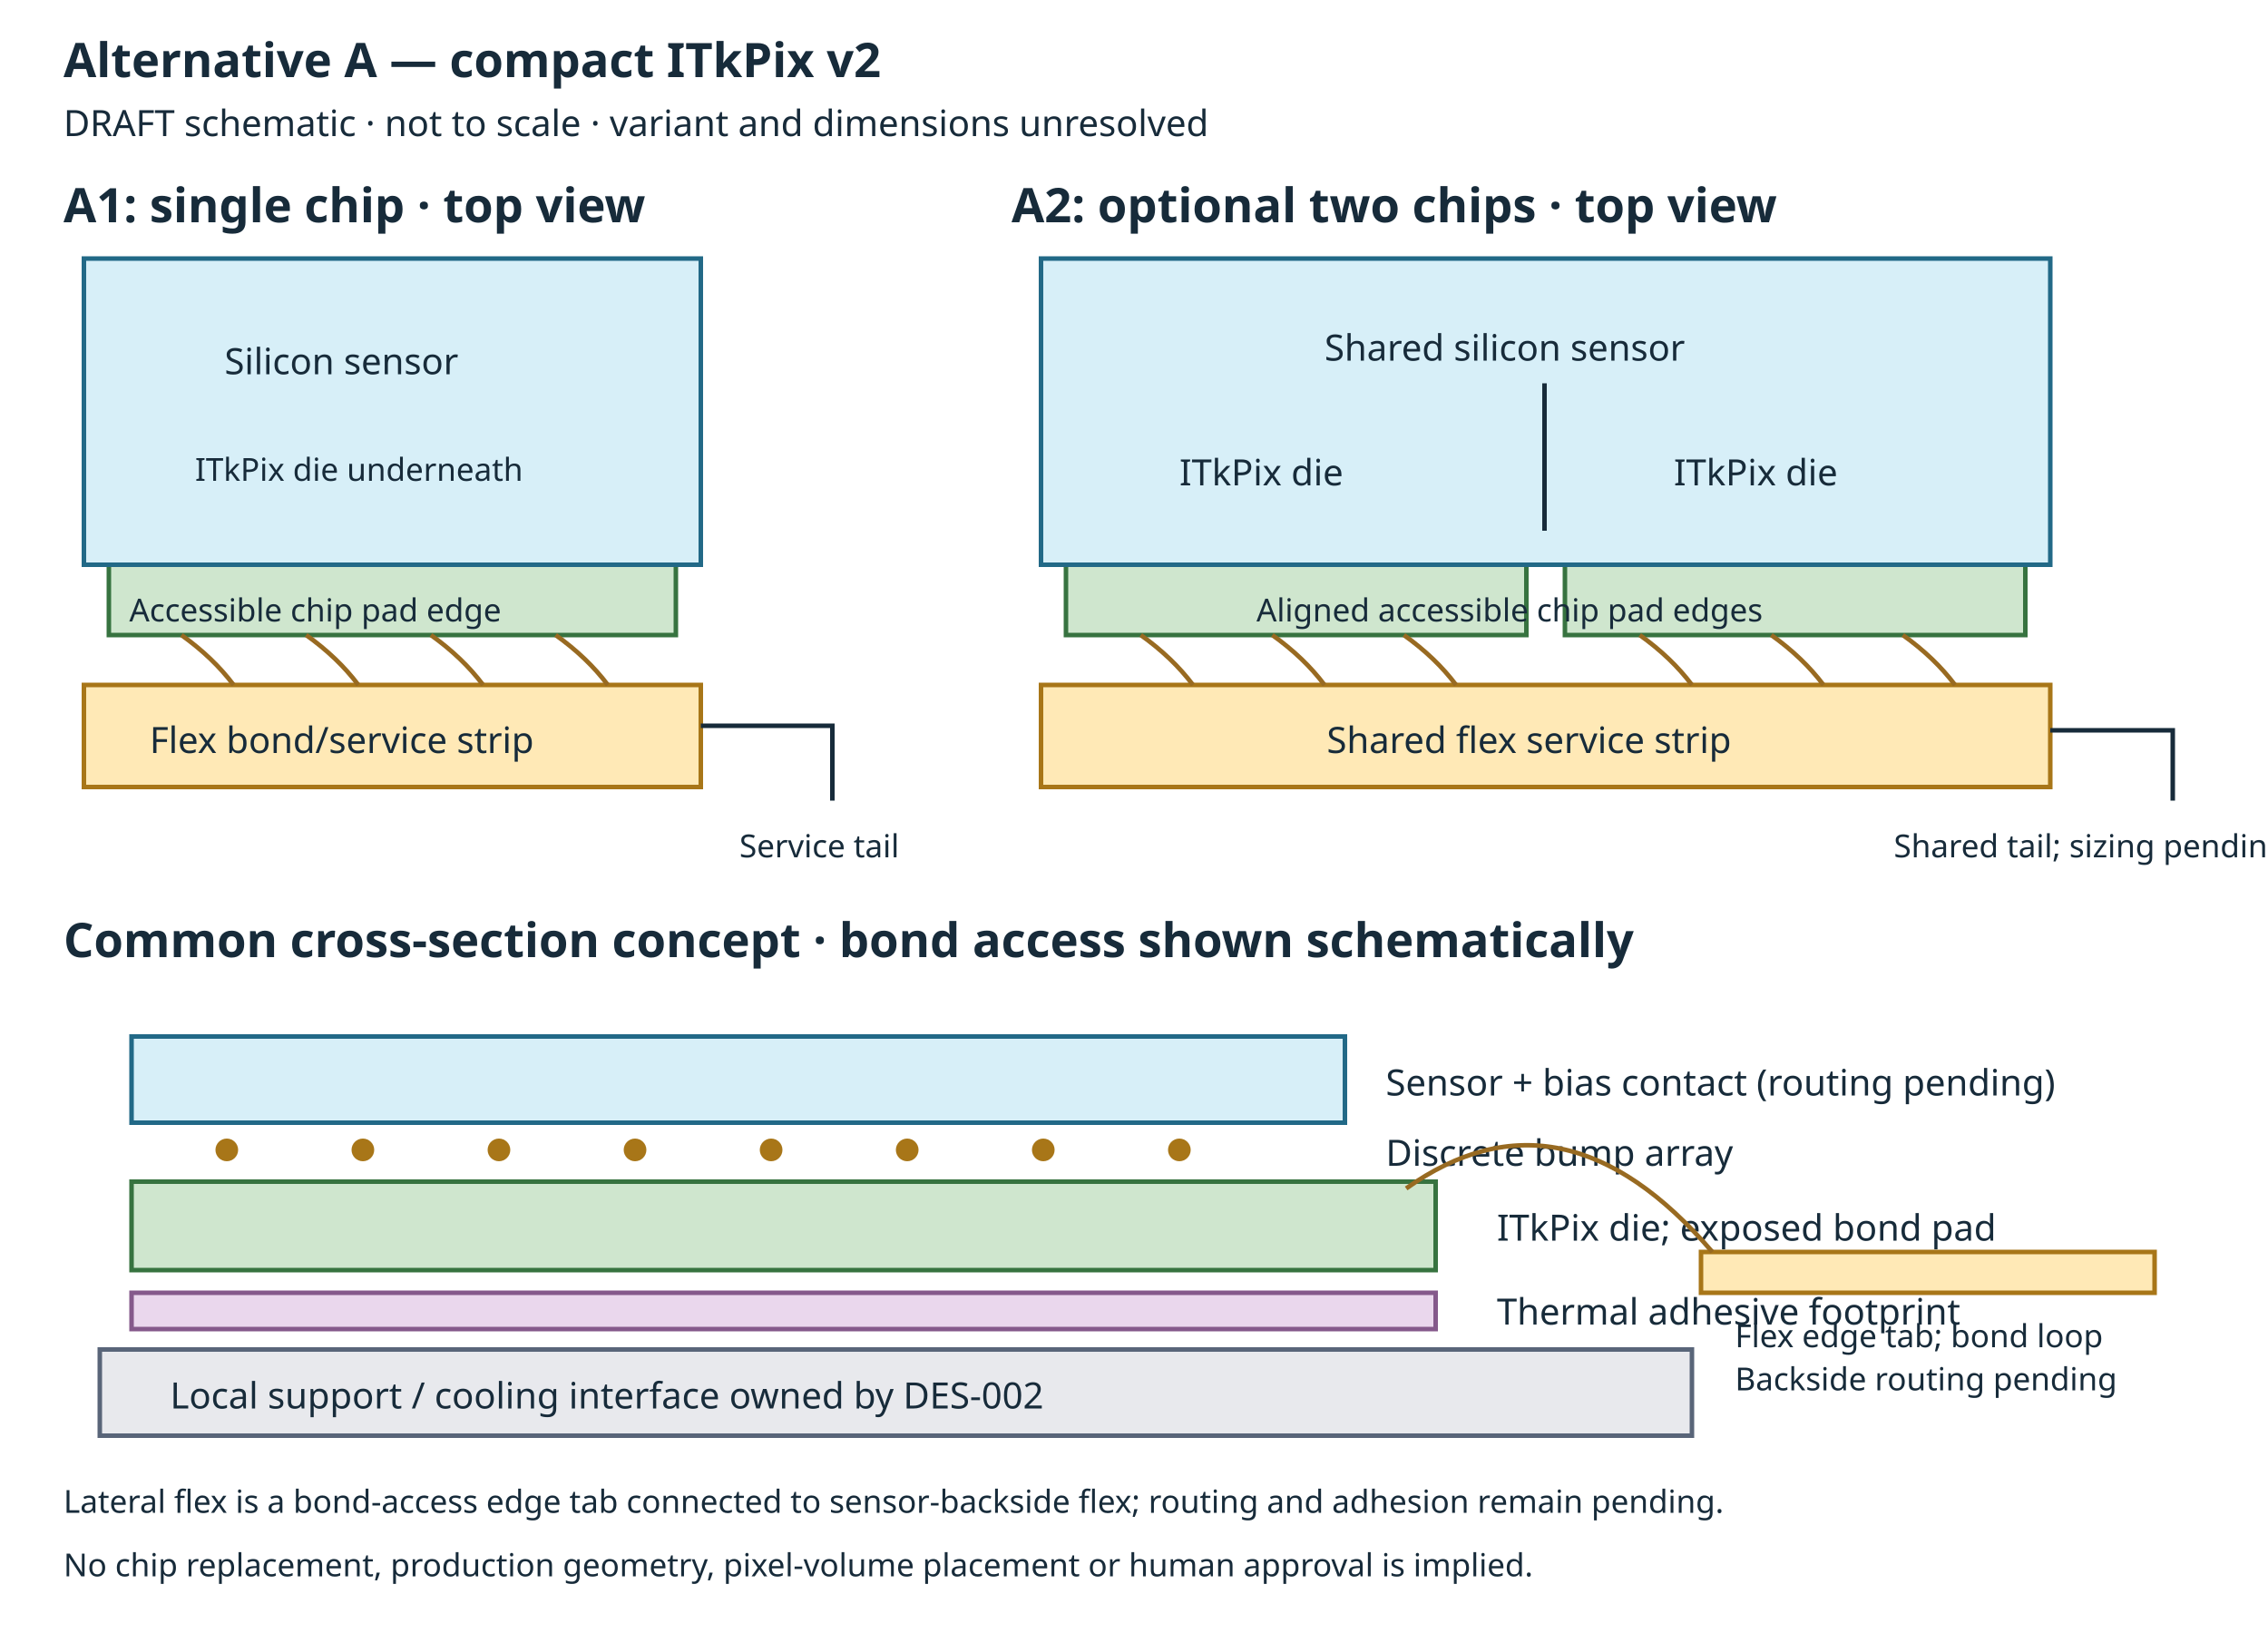
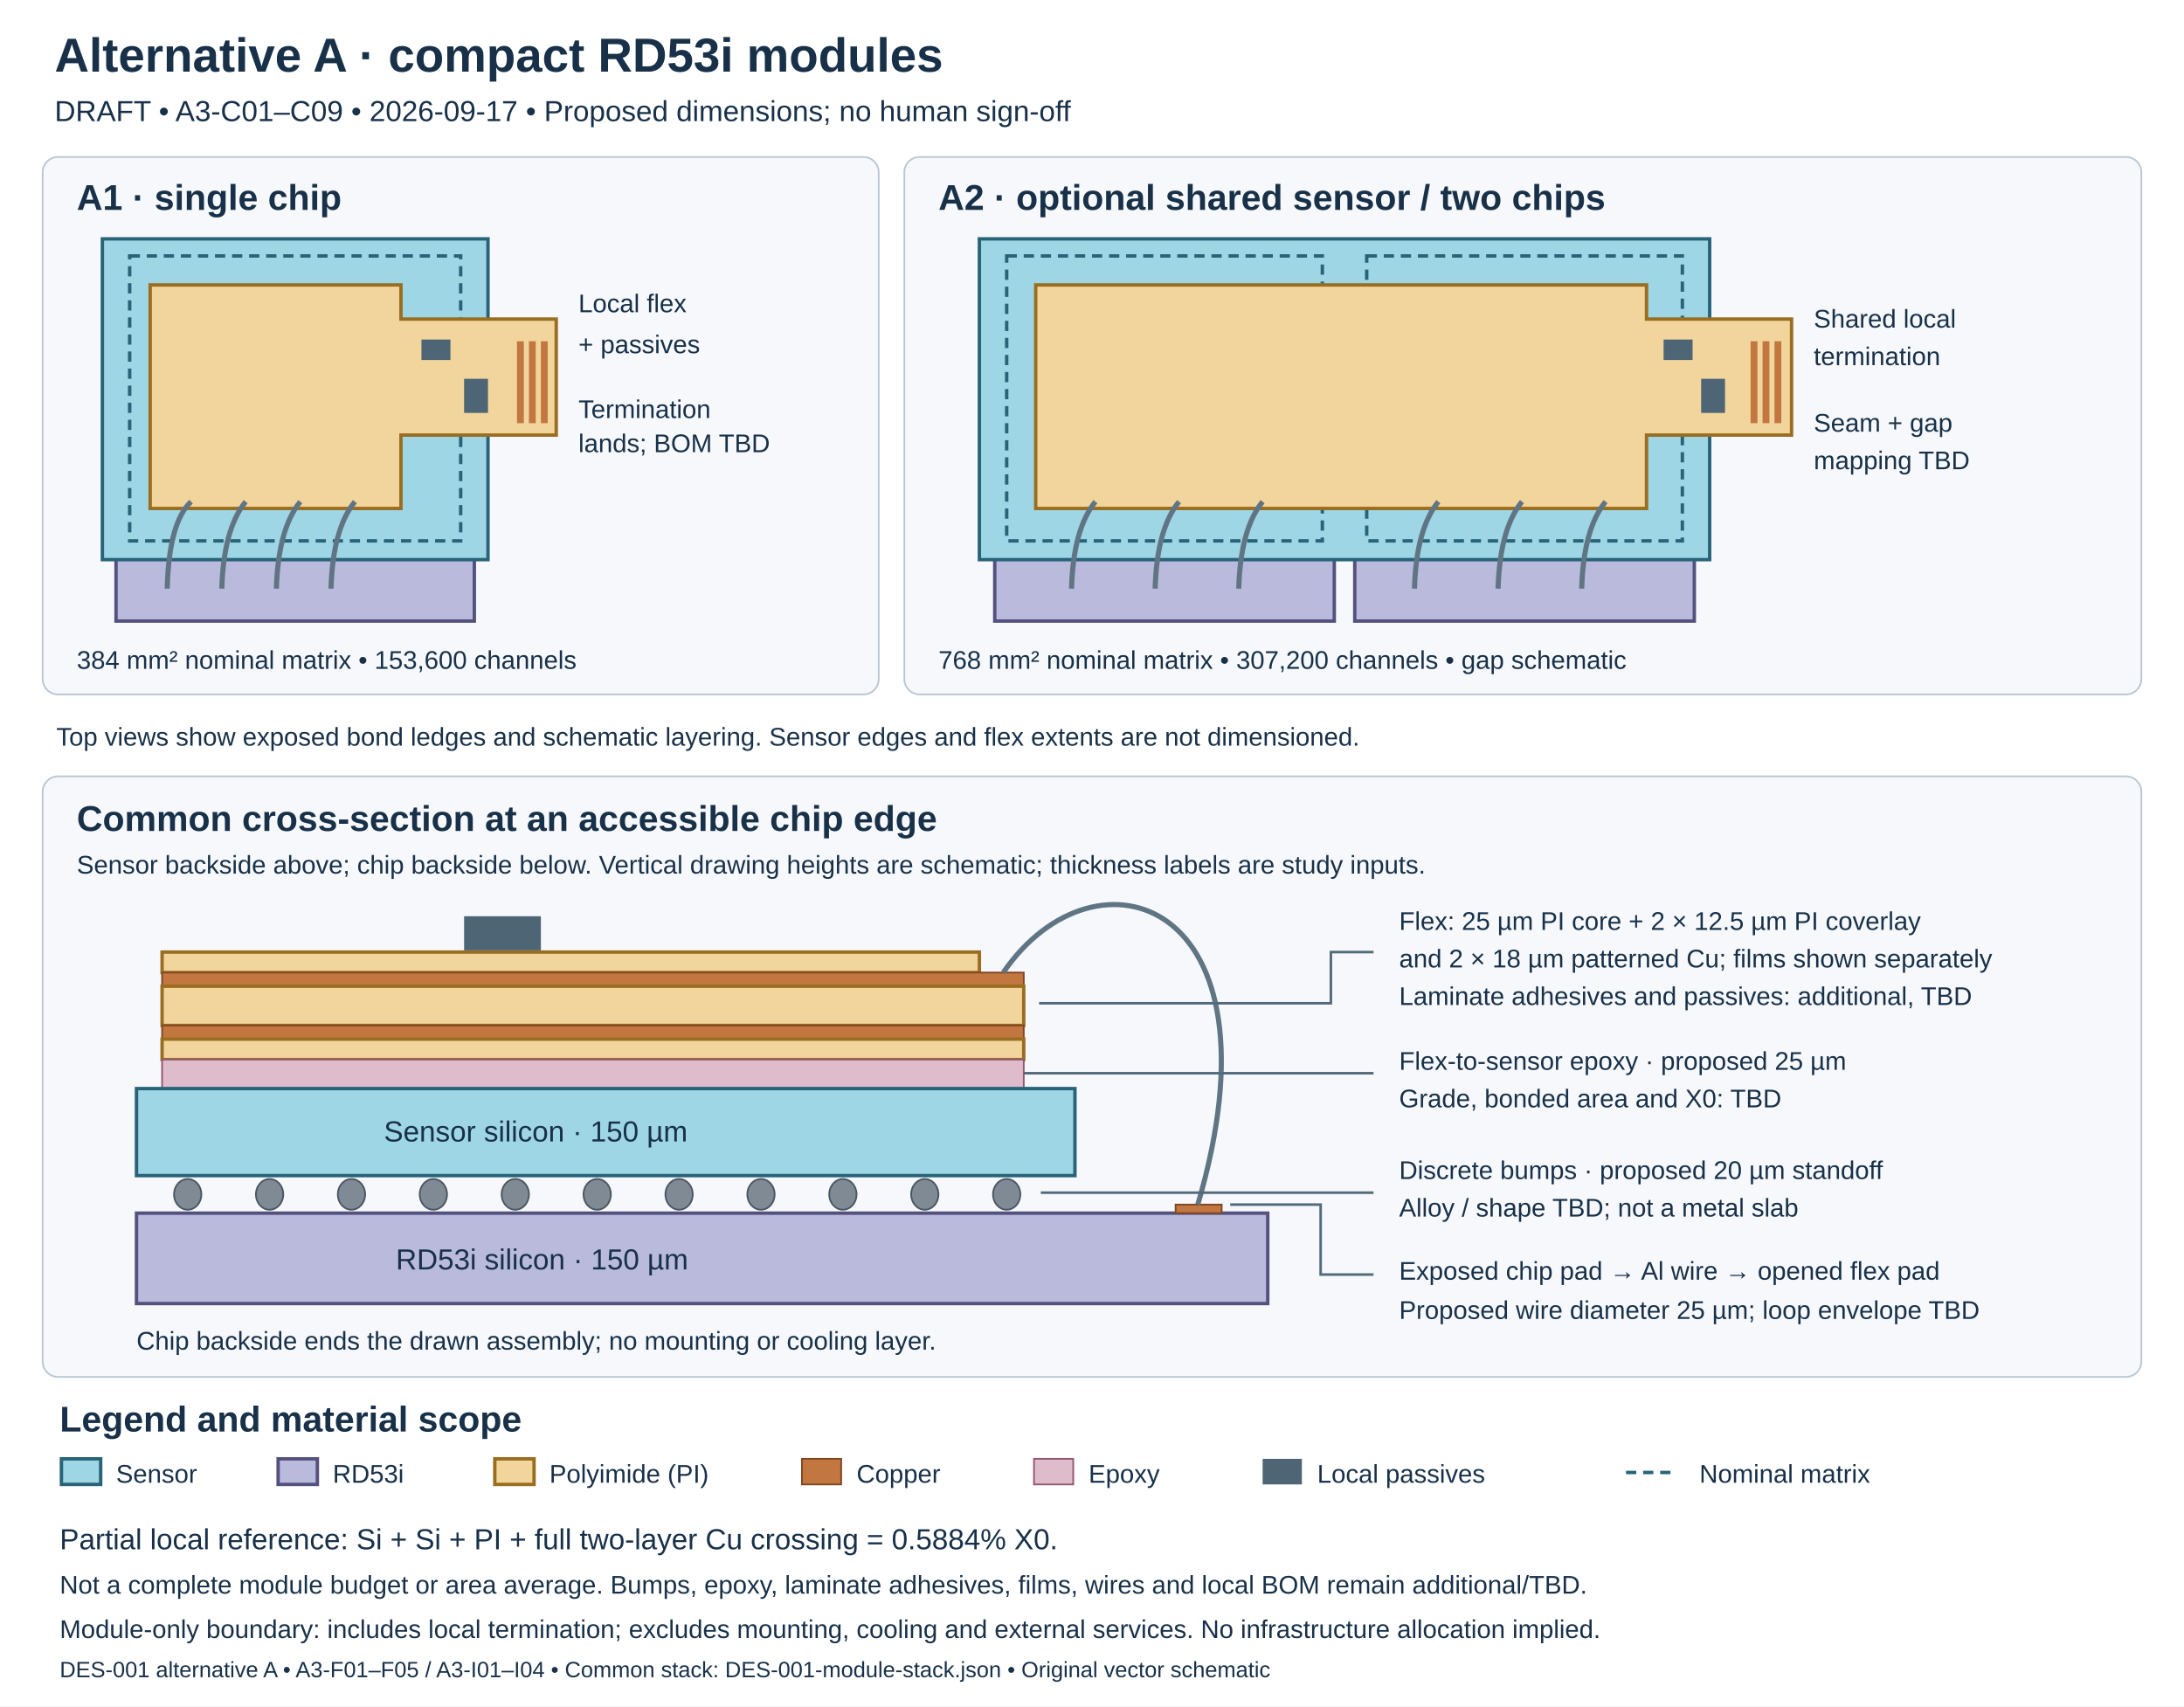
- <svg xmlns="http://www.w3.org/2000/svg" viewBox="0 0 1000 720" role="img" aria-labelledby="title desc">
-   <style>text{font:16px sans-serif;fill:#172b3a}.heading{font:bold 21px sans-serif}.small{font:14px sans-serif}.sensor{fill:#d7eff8;stroke:#226987;stroke-width:2}.chip{fill:#cfe6ce;stroke:#377340;stroke-width:2}.flex{fill:#ffe9b6;stroke:#a87618;stroke-width:2}.joint{fill:#ead7ed;stroke:#85598b;stroke-width:2}.line{stroke:#172b3a;stroke-width:2;fill:none}.bond{stroke:#986a21;stroke-width:2;fill:none}</style>
-   <rect width="1000" height="720" fill="white" />
-   <text x="28" y="34" class="heading">Alternative A — compact ITkPix v2</text>
-   <text x="28" y="60">DRAFT schematic · not to scale · variant and dimensions unresolved</text>
-   <text x="28" y="98" class="heading">A1: single chip · top view</text>
-   <rect x="48" y="125" width="250" height="155" class="chip" />
-   <rect x="37" y="114" width="272" height="135" class="sensor" />
-   <text x="99" y="165">Silicon sensor</text>
-   <text x="86" y="212" class="small">ITkPix die underneath</text>
-   <text x="57" y="274" class="small">Accessible chip pad edge</text>
-   <rect x="37" y="302" width="272" height="45" class="flex" />
-   <path d="M80 280 Q94 290 103 302 M135 280 Q149 290 158 302 M190 280 Q204 290 213 302 M245 280 Q259 290 268 302" class="bond" />
-   <text x="66" y="332">Flex bond/service strip</text>
-   <path d="M309 320 L367 320 L367 353" class="line" />
-   <text x="326" y="378" class="small">Service tail</text>
-   <text x="446" y="98" class="heading">A2: optional two chips · top view</text>
-   <rect x="470" y="125" width="203" height="155" class="chip" />
-   <rect x="690" y="125" width="203" height="155" class="chip" />
-   <rect x="459" y="114" width="445" height="135" class="sensor" />
-   <text x="584" y="159">Shared silicon sensor</text>
-   <text x="520" y="214">ITkPix die</text>
-   <text x="738" y="214">ITkPix die</text>
-   <path d="M681 169 L681 234" class="line" />
-   <text x="554" y="274" class="small">Aligned accessible chip pad edges</text>
-   <rect x="459" y="302" width="445" height="45" class="flex" />
-   <path d="M503 280 Q517 290 526 302 M561 280 Q575 290 584 302 M619 280 Q633 290 642 302 M723 280 Q737 290 746 302 M781 280 Q795 290 804 302 M839 280 Q853 290 862 302" class="bond" />
-   <text x="585" y="332">Shared flex service strip</text>
-   <path d="M904 322 L958 322 L958 353" class="line" />
-   <text x="835" y="378" class="small">Shared tail; sizing pending</text>
-   <text x="28" y="422" class="heading">Common cross-section concept · bond access shown schematically</text>
-   <rect x="58" y="457" width="535" height="38" class="sensor" />
-   <text x="611" y="483">Sensor + bias contact (routing pending)</text>
-   <g fill="#a87618">
-     <circle cx="100" cy="507" r="5" />
-     <circle cx="160" cy="507" r="5" />
-     <circle cx="220" cy="507" r="5" />
-     <circle cx="280" cy="507" r="5" />
-     <circle cx="340" cy="507" r="5" />
-     <circle cx="400" cy="507" r="5" />
-     <circle cx="460" cy="507" r="5" />
-     <circle cx="520" cy="507" r="5" />
+ <svg xmlns="http://www.w3.org/2000/svg" width="1280" height="1000" viewBox="0 0 1280 1000" role="img" aria-labelledby="title desc">
+   <defs>
+     <style>text{font-family:Arial,Helvetica,sans-serif;fill:#183149} .title{font-size:28px;font-weight:bold}.head{font-size:21px;font-weight:bold}.body{font-size:17px}.small{font-size:15px}.tiny{font-size:13px}.panel{fill:#f6f8fb;stroke:#bac7d4}.sensor{fill:#9fd6e5;stroke:#286378;stroke-width:2}.chip{fill:#b9badc;stroke:#55517e;stroke-width:2}.flex{fill:#f2d59c;stroke:#9a6e21;stroke-width:2}.adhesive{fill:#dfbccc;stroke:#945770}.cu{fill:#c27640;stroke:#814723}.wire{fill:none;stroke:#607584;stroke-width:3}.guide{fill:none;stroke:#526a7b;stroke-width:1.5}.matrix{fill:none;stroke:#286378;stroke-dasharray:6 4;stroke-width:2}</style>
+   </defs>
+   <rect width="1280" height="1000" fill="white" />
+   <text x="32" y="42" class="title">Alternative A · compact RD53i modules</text>
+   <text x="32" y="71" class="body">DRAFT • A3-C01–C09 • 2026-09-17 • Proposed dimensions; no human sign-off</text>
+   <rect x="25" y="92" width="490" height="315" rx="9" class="panel" />
+   <rect x="530" y="92" width="725" height="315" rx="9" class="panel" />
+   <text x="45" y="123" class="head">A1 · single chip</text>
+   <text x="550" y="123" class="head">A2 · optional shared sensor / two chips</text>
+   <rect x="68" y="145" width="210" height="219" class="chip" />
+   <rect x="60" y="140" width="226" height="188" class="sensor" />
+   <rect x="76" y="150" width="194" height="167" class="matrix" />
+   <path d="M88 167 H235 V187 H326 V255 H235 V298 H88 Z" class="flex" />
+   <rect x="247" y="199" width="17" height="12" fill="#4e6575" />
+   <rect x="272" y="222" width="14" height="20" fill="#4e6575" />
+   <path d="M98 345 Q99 306 112 294 M130 345 Q131 310 144 294 M162 345 Q163 310 176 294 M194 345 Q195 310 208 294" class="wire" />
+   <path d="M305 200 V248 M312 200 V248 M319 200 V248" stroke="#c27640" stroke-width="4" />
+   <text x="339" y="183" class="small">Local flex</text>
+   <text x="339" y="207" class="small">+ passives</text>
+   <text x="339" y="245" class="small">Termination</text>
+   <text x="339" y="265" class="small">lands; BOM TBD</text>
+   <text x="45" y="392" class="small">384 mm² nominal matrix • 153,600 channels</text>
+   <rect x="583" y="145" width="199" height="219" class="chip" />
+   <rect x="794" y="145" width="199" height="219" class="chip" />
+   <rect x="574" y="140" width="428" height="188" class="sensor" />
+   <rect x="590" y="150" width="185" height="167" class="matrix" />
+   <rect x="801" y="150" width="185" height="167" class="matrix" />
+   <path d="M607 167 H965 V187 H1050 V255 H965 V298 H607 Z" class="flex" />
+   <rect x="975" y="199" width="17" height="12" fill="#4e6575" />
+   <rect x="997" y="222" width="14" height="20" fill="#4e6575" />
+   <path d="M628 345 Q629 310 642 294 M677 345 Q678 310 691 294 M726 345 Q727 310 740 294 M829 345 Q830 310 843 294 M878 345 Q879 310 892 294 M927 345 Q928 310 941 294" class="wire" />
+   <path d="M1028 200 V248 M1035 200 V248 M1042 200 V248" stroke="#c27640" stroke-width="4" />
+   <text x="1063" y="192" class="small">Shared local</text>
+   <text x="1063" y="214" class="small">termination</text>
+   <text x="1063" y="253" class="small">Seam + gap</text>
+   <text x="1063" y="275" class="small">mapping TBD</text>
+   <text x="550" y="392" class="small">768 mm² nominal matrix • 307,200 channels • gap schematic</text>
+   <text x="33" y="437" class="small">Top views show exposed bond ledges and schematic layering. Sensor edges and flex extents are not dimensioned.</text>
+   <rect x="25" y="455" width="1230" height="352" rx="9" class="panel" />
+   <text x="45" y="487" class="head">Common cross-section at an accessible chip edge</text>
+   <text x="45" y="512" class="small">Sensor backside above; chip backside below. Vertical drawing heights are schematic; thickness labels are study inputs.</text>
+   <rect x="95" y="558" width="479" height="12" class="flex" />
+   <rect x="95" y="570" width="505" height="8" class="cu" />
+   <rect x="95" y="578" width="505" height="23" class="flex" />
+   <rect x="95" y="601" width="505" height="8" class="cu" />
+   <rect x="95" y="609" width="505" height="12" class="flex" />
+   <rect x="95" y="621" width="505" height="17" class="adhesive" />
+   <rect x="80" y="638" width="550" height="51" class="sensor" />
+   <text x="225" y="669" class="body">Sensor silicon · 150 µm</text>
+   <g fill="#808a94" stroke="#495763">
+     <ellipse cx="110" cy="700" rx="8" ry="9" />
+     <ellipse cx="158" cy="700" rx="8" ry="9" />
+     <ellipse cx="206" cy="700" rx="8" ry="9" />
+     <ellipse cx="254" cy="700" rx="8" ry="9" />
+     <ellipse cx="302" cy="700" rx="8" ry="9" />
+     <ellipse cx="350" cy="700" rx="8" ry="9" />
+     <ellipse cx="398" cy="700" rx="8" ry="9" />
+     <ellipse cx="446" cy="700" rx="8" ry="9" />
+     <ellipse cx="494" cy="700" rx="8" ry="9" />
+     <ellipse cx="542" cy="700" rx="8" ry="9" />
+     <ellipse cx="590" cy="700" rx="8" ry="9" />
  </g>
-   <text x="611" y="514">Discrete bump array</text>
-   <rect x="58" y="521" width="575" height="39" class="chip" />
-   <text x="660" y="547">ITkPix die; exposed bond pad</text>
-   <rect x="58" y="570" width="575" height="16" class="joint" />
-   <text x="660" y="584">Thermal adhesive footprint</text>
-   <rect x="44" y="595" width="702" height="38" fill="#e8e9ed" stroke="#596579" stroke-width="2" />
-   <text x="75" y="621">Local support / cooling interface owned by DES-002</text>
-   <rect x="750" y="552" width="200" height="18" class="flex" />
-   <path d="M620 524 Q689 475 755 552" class="bond" />
-   <text x="765" y="594" class="small">Flex edge tab; bond loop</text>
-   <text x="765" y="613" class="small">Backside routing pending</text>
-   <text x="28" y="667" class="small">Lateral flex is a bond-access edge tab connected to sensor-backside flex; routing and adhesion remain pending.</text>
-   <text x="28" y="695" class="small">No chip replacement, production geometry, pixel-volume placement or human approval is implied.</text>
+   <rect x="80" y="711" width="663" height="53" class="chip" />
+   <text x="232" y="744" class="body">RD53i silicon · 150 µm</text>
+   <rect x="689" y="706" width="27" height="5" class="cu" />
+   <path d="M588 570 C642 491 755 526 702 706" class="wire" />
+   <rect x="272" y="537" width="45" height="20" fill="#4e6575" />
+   <text x="80" y="791" class="small">Chip backside ends the drawn assembly; no mounting or cooling layer.</text>
+   <path d="M609 588 H780 V558 H805 M600 629 H805 M610 699 H805 M721 706 H774 V747 H805" class="guide" />
+   <text x="820" y="545" class="small">Flex: 25 µm PI core + 2 × 12.5 µm PI coverlay</text>
+   <text x="820" y="567" class="small">and 2 × 18 µm patterned Cu; films shown separately</text>
+   <text x="820" y="589" class="small">Laminate adhesives and passives: additional, TBD</text>
+   <text x="820" y="627" class="small">Flex-to-sensor epoxy · proposed 25 µm</text>
+   <text x="820" y="649" class="small">Grade, bonded area and X0: TBD</text>
+   <text x="820" y="691" class="small">Discrete bumps · proposed 20 µm standoff</text>
+   <text x="820" y="713" class="small">Alloy / shape TBD; not a metal slab</text>
+   <text x="820" y="750" class="small">Exposed chip pad → Al wire → opened flex pad</text>
+   <text x="820" y="773" class="small">Proposed wire diameter 25 µm; loop envelope TBD</text>
+   <text x="35" y="839" class="head">Legend and material scope</text>
+   <rect x="36" y="855" width="23" height="15" class="sensor" />
+   <text x="68" y="869" class="small">Sensor</text>
+   <rect x="163" y="855" width="23" height="15" class="chip" />
+   <text x="195" y="869" class="small">RD53i</text>
+   <rect x="290" y="855" width="23" height="15" class="flex" />
+   <text x="322" y="869" class="small">Polyimide (PI)</text>
+   <rect x="470" y="855" width="23" height="15" class="cu" />
+   <text x="502" y="869" class="small">Copper</text>
+   <rect x="606" y="855" width="23" height="15" class="adhesive" />
+   <text x="638" y="869" class="small">Epoxy</text>
+   <rect x="740" y="855" width="23" height="15" fill="#4e6575" />
+   <text x="772" y="869" class="small">Local passives</text>
+   <path d="M953 863 H983" class="matrix" />
+   <text x="996" y="869" class="small">Nominal matrix</text>
+   <text x="35" y="908" class="body">Partial local reference: Si + Si + PI + full two-layer Cu crossing = 0.5884% X0.</text>
+   <text x="35" y="934" class="small">Not a complete module budget or area average. Bumps, epoxy, laminate adhesives, films, wires and local BOM remain additional/TBD.</text>
+   <text x="35" y="960" class="small">Module-only boundary: includes local termination; excludes mounting, cooling and external services. No infrastructure allocation implied.</text>
+   <text x="35" y="983" class="tiny">DES-001 alternative A • A3-F01–F05 / A3-I01–I04 • Common stack: DES-001-module-stack.json • Original vector schematic</text>
</svg>
